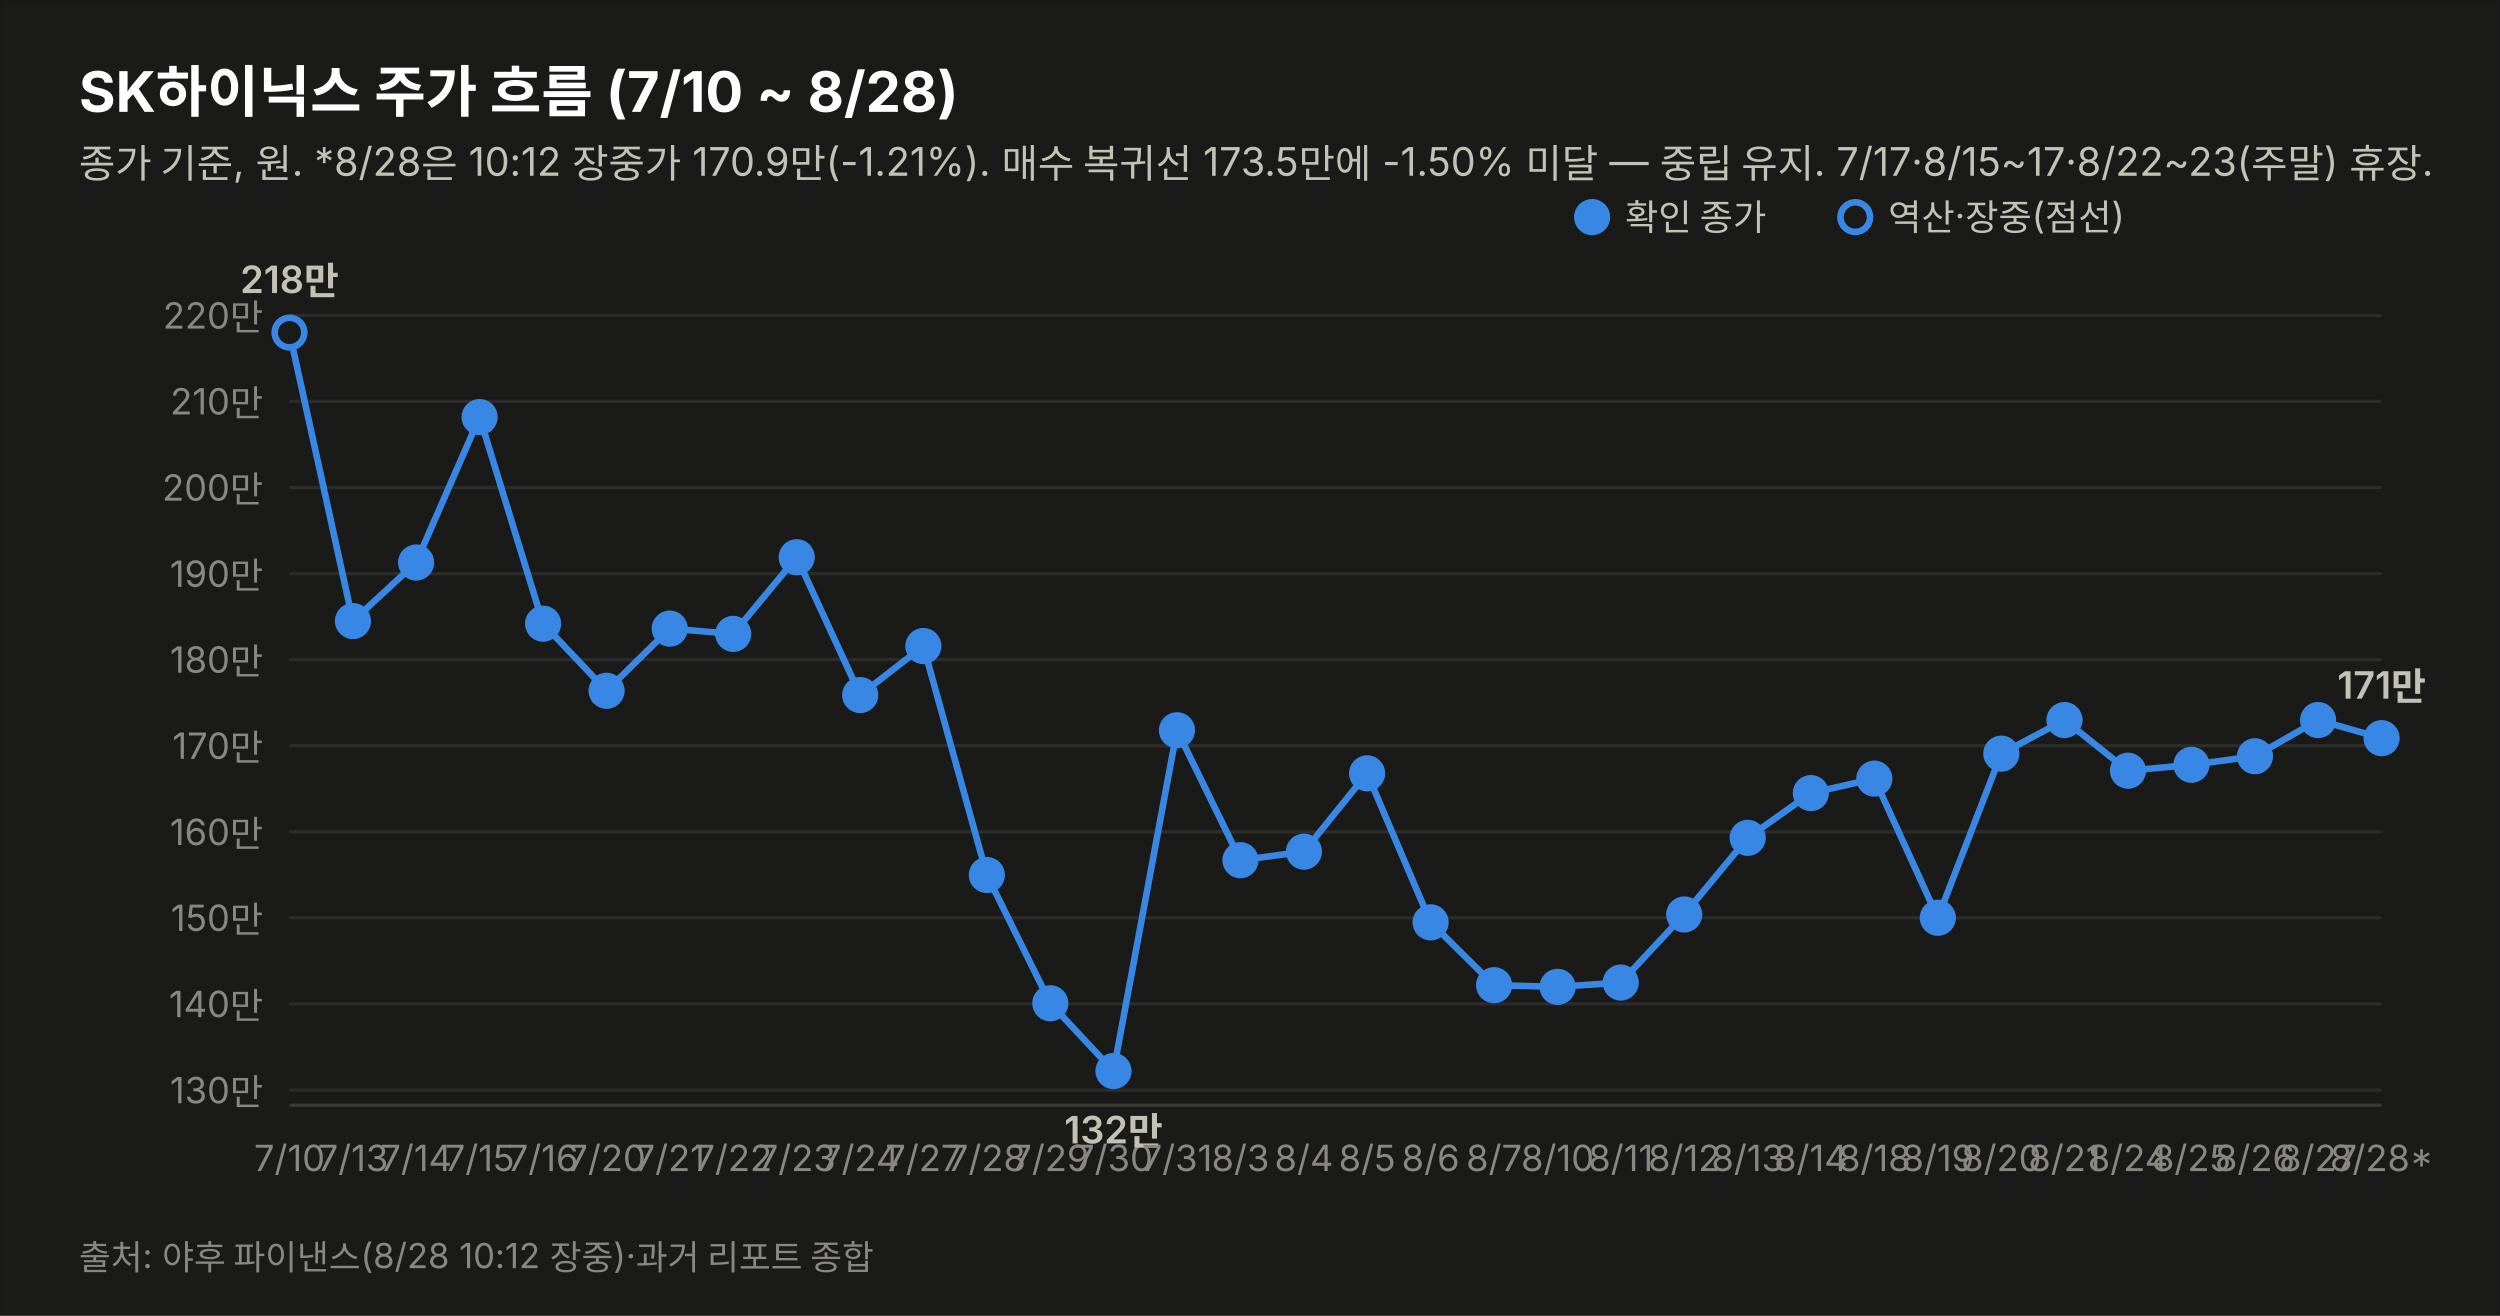
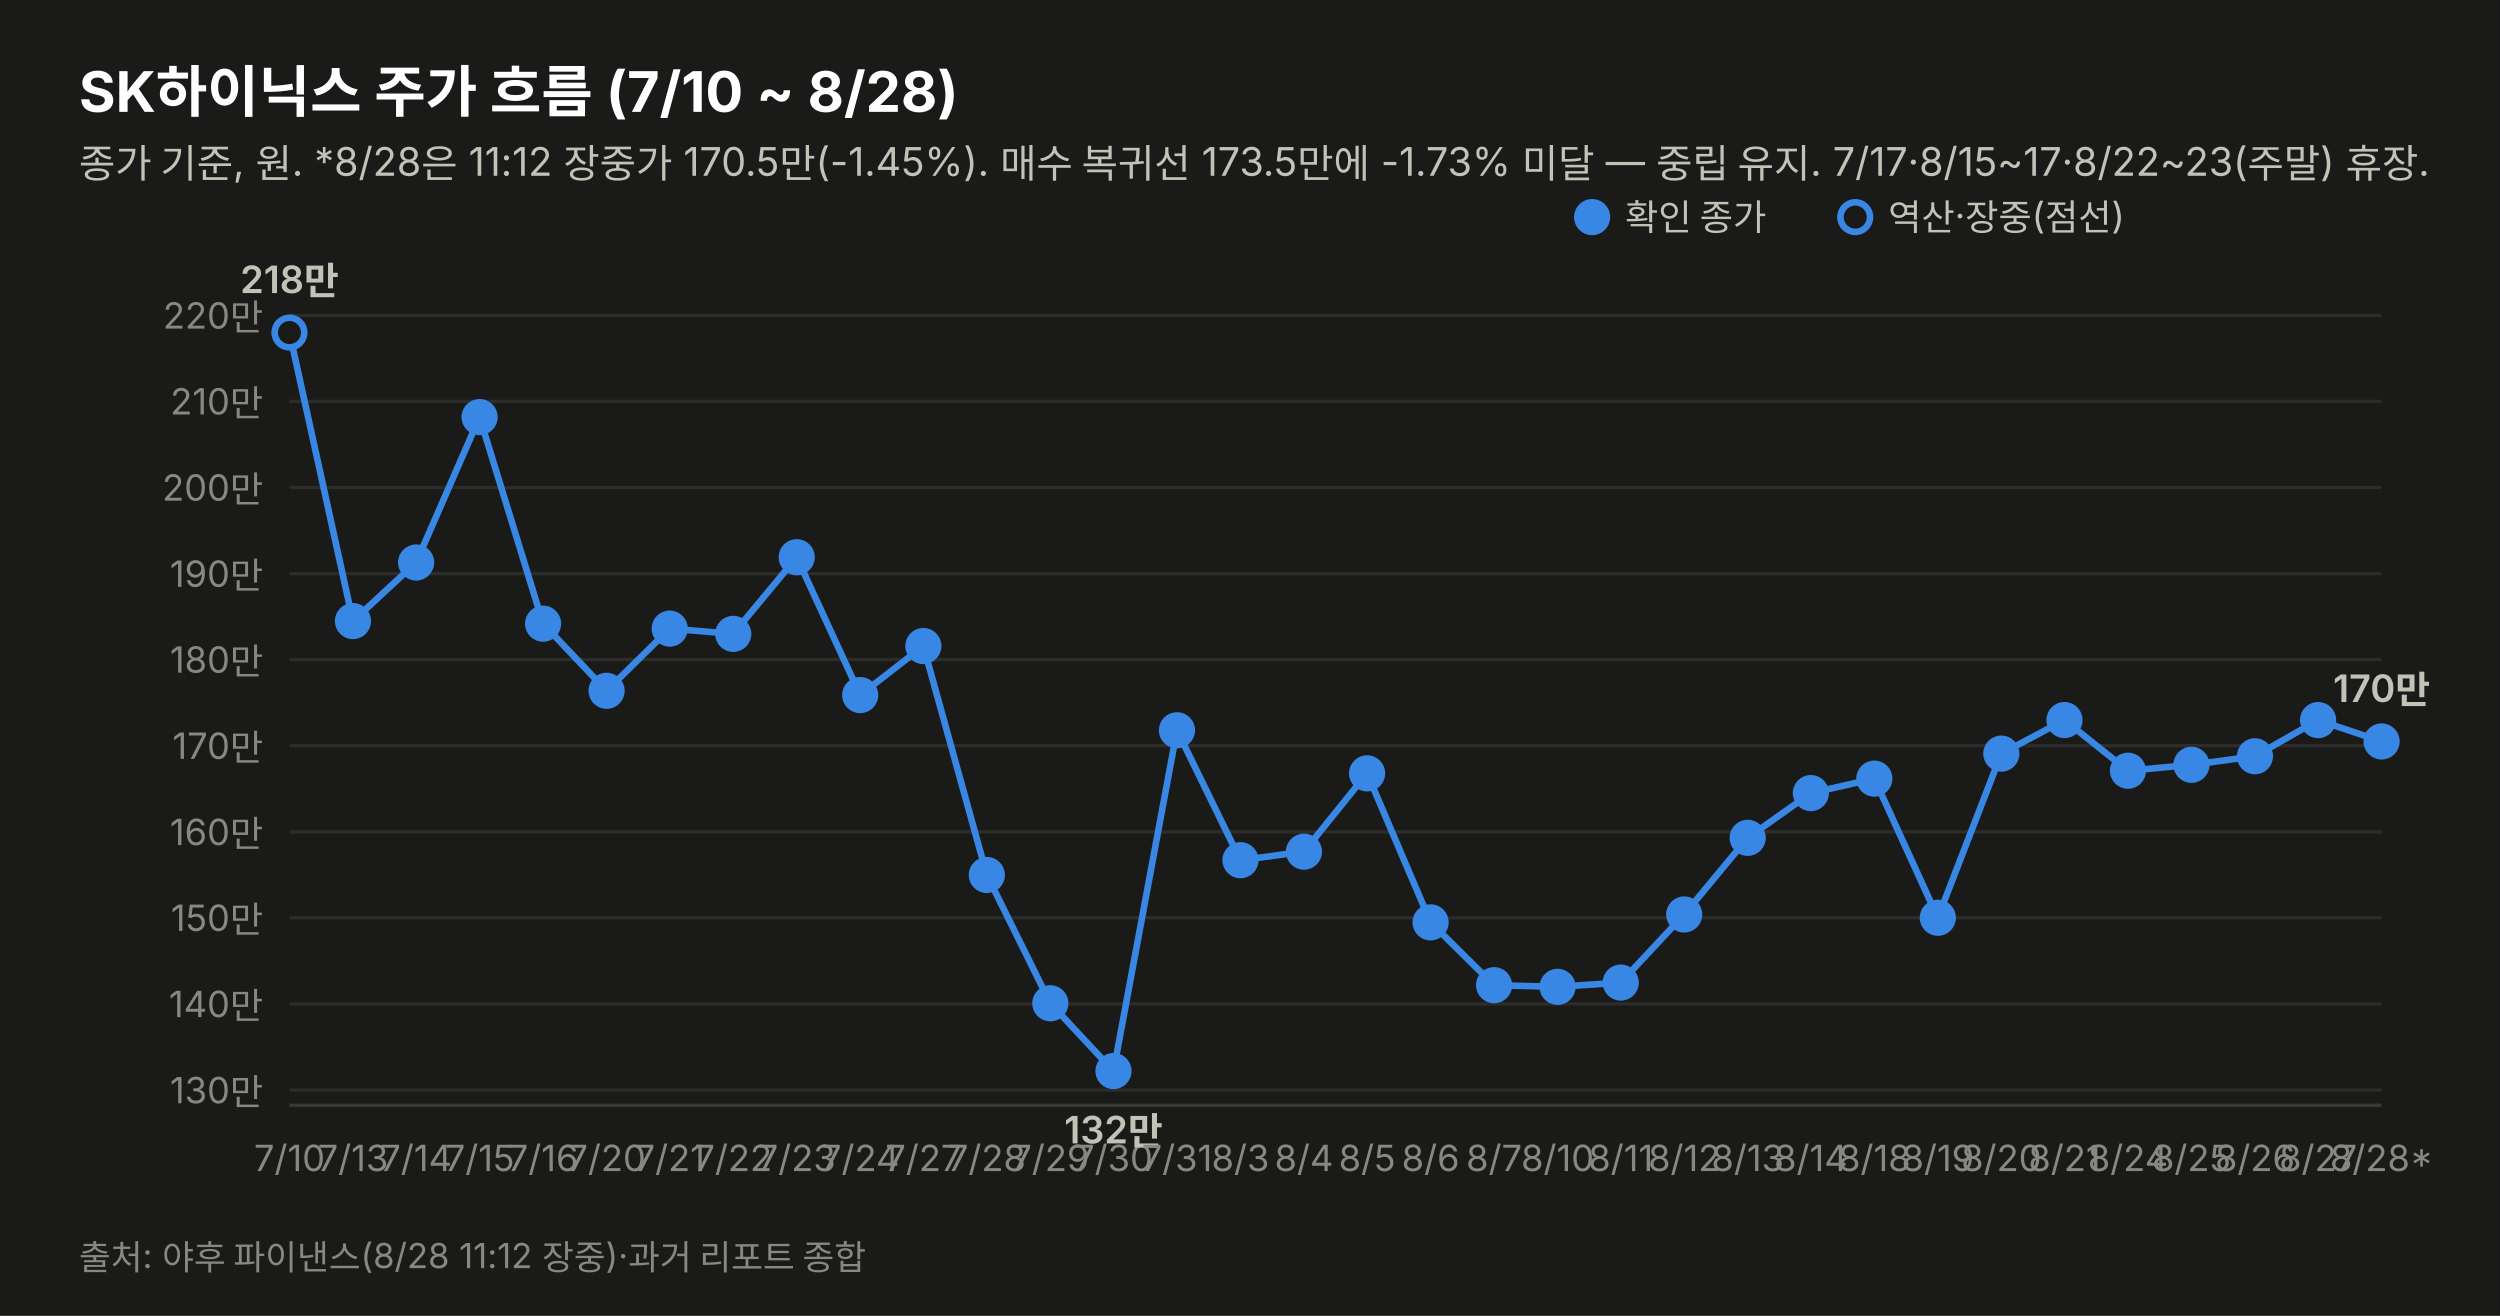
<svg xmlns="http://www.w3.org/2000/svg" width="760" height="400" viewBox="0 0 760 400" font-family="system-ui,-apple-system,&quot;Segoe UI&quot;,&quot;Malgun Gothic&quot;,&quot;Apple SD Gothic Neo&quot;,sans-serif">
  <rect width="760" height="400" fill="#1a1a19" stroke="rgba(11,11,11,0.10)" />
  <text x="24" y="34" font-size="17" font-weight="700" fill="#ffffff">SK하이닉스 주가 흐름 (7/10 ~ 8/28)</text>
-   <text x="24" y="54" font-size="12" fill="#c3c2b7">종가 기준, 원. *8/28은 10:12 장중가 170.9만(-1.21%). 매수 복귀선 173.5만에 -1.50% 미달 — 중립 유지. 7/17·8/15~17·8/22~23(주말) 휴장.</text>
+   <text x="24" y="54" font-size="12" fill="#c3c2b7">종가 기준, 원. *8/28은 11:12 장중가 170.5만(-1.45%). 매수 복귀선 173.5만에 -1.73% 미달 — 중립 유지. 7/17·8/15~17·8/22~23(주말) 휴장.</text>
  <line x1="88" y1="331.4" x2="724" y2="331.4" stroke="#2c2c2a" stroke-width="1" />
  <text x="80" y="335.4" font-size="11" fill="#898781" text-anchor="end" style="font-variant-numeric:tabular-nums">130만</text>
  <line x1="88" y1="305.2" x2="724" y2="305.2" stroke="#2c2c2a" stroke-width="1" />
  <text x="80" y="309.2" font-size="11" fill="#898781" text-anchor="end" style="font-variant-numeric:tabular-nums">140만</text>
  <line x1="88" y1="279.0" x2="724" y2="279.0" stroke="#2c2c2a" stroke-width="1" />
  <text x="80" y="283.0" font-size="11" fill="#898781" text-anchor="end" style="font-variant-numeric:tabular-nums">150만</text>
  <line x1="88" y1="252.9" x2="724" y2="252.9" stroke="#2c2c2a" stroke-width="1" />
  <text x="80" y="256.9" font-size="11" fill="#898781" text-anchor="end" style="font-variant-numeric:tabular-nums">160만</text>
  <line x1="88" y1="226.7" x2="724" y2="226.7" stroke="#2c2c2a" stroke-width="1" />
  <text x="80" y="230.7" font-size="11" fill="#898781" text-anchor="end" style="font-variant-numeric:tabular-nums">170만</text>
  <line x1="88" y1="200.5" x2="724" y2="200.5" stroke="#2c2c2a" stroke-width="1" />
  <text x="80" y="204.5" font-size="11" fill="#898781" text-anchor="end" style="font-variant-numeric:tabular-nums">180만</text>
  <line x1="88" y1="174.4" x2="724" y2="174.4" stroke="#2c2c2a" stroke-width="1" />
  <text x="80" y="178.4" font-size="11" fill="#898781" text-anchor="end" style="font-variant-numeric:tabular-nums">190만</text>
  <line x1="88" y1="148.2" x2="724" y2="148.2" stroke="#2c2c2a" stroke-width="1" />
  <text x="80" y="152.2" font-size="11" fill="#898781" text-anchor="end" style="font-variant-numeric:tabular-nums">200만</text>
  <line x1="88" y1="122.0" x2="724" y2="122.0" stroke="#2c2c2a" stroke-width="1" />
  <text x="80" y="126.0" font-size="11" fill="#898781" text-anchor="end" style="font-variant-numeric:tabular-nums">210만</text>
  <line x1="88" y1="95.9" x2="724" y2="95.9" stroke="#2c2c2a" stroke-width="1" />
  <text x="80" y="99.9" font-size="11" fill="#898781" text-anchor="end" style="font-variant-numeric:tabular-nums">220만</text>
  <line x1="88" y1="336" x2="724" y2="336" stroke="#383835" stroke-width="1" />
-   <path d="M88.0,101.1 L107.3,188.8 L126.5,171.0 L145.8,126.8 L165.1,189.6 L184.4,210.0 L203.6,191.1 L222.9,192.7 L242.2,169.4 L261.5,211.3 L280.7,196.4 L300.0,266.0 L319.3,305.0 L338.5,325.6 L357.8,222.0 L377.1,261.5 L396.4,258.9 L415.6,235.1 L434.9,280.4 L454.2,299.5 L473.5,300.0 L492.7,298.7 L512.0,278.0 L531.3,254.7 L550.5,241.1 L569.8,236.7 L589.1,279.0 L608.4,229.1 L627.6,218.9 L646.9,234.3 L666.2,232.5 L685.5,229.9 L704.7,218.9 L724.0,224.4" fill="none" stroke="#3987e5" stroke-width="2" />
+   <path d="M88.0,101.1 L107.3,188.8 L126.5,171.0 L145.8,126.8 L165.1,189.6 L184.4,210.0 L203.6,191.1 L222.9,192.7 L242.2,169.4 L261.5,211.3 L280.7,196.4 L300.0,266.0 L319.3,305.0 L338.5,325.6 L357.8,222.0 L377.1,261.5 L396.4,258.9 L415.6,235.1 L434.9,280.4 L454.2,299.5 L473.5,300.0 L492.7,298.7 L512.0,278.0 L531.3,254.7 L550.5,241.1 L569.8,236.7 L589.1,279.0 L608.4,229.1 L627.6,218.9 L646.9,234.3 L666.2,232.5 L685.5,229.9 L704.7,218.9 L724.0,225.4" fill="none" stroke="#3987e5" stroke-width="2" />
  <circle cx="88.0" cy="101.1" r="4.5" fill="#1a1a19" stroke="#3987e5" stroke-width="2" />
  <text x="88.0" y="356" font-size="11" fill="#898781" text-anchor="middle">7/10</text>
  <text x="88.0" y="89.1" font-size="11.5" font-weight="600" fill="#c3c2b7" text-anchor="middle" style="font-variant-numeric:tabular-nums">218만</text>
  <circle cx="107.3" cy="188.8" r="4.5" fill="#3987e5" stroke="#3987e5" stroke-width="2" />
  <text x="107.3" y="356" font-size="11" fill="#898781" text-anchor="middle">7/13</text>
  <circle cx="126.5" cy="171.0" r="4.5" fill="#3987e5" stroke="#3987e5" stroke-width="2" />
  <text x="126.5" y="356" font-size="11" fill="#898781" text-anchor="middle">7/14</text>
  <circle cx="145.8" cy="126.8" r="4.5" fill="#3987e5" stroke="#3987e5" stroke-width="2" />
  <text x="145.8" y="356" font-size="11" fill="#898781" text-anchor="middle">7/15</text>
  <circle cx="165.1" cy="189.6" r="4.5" fill="#3987e5" stroke="#3987e5" stroke-width="2" />
  <text x="165.1" y="356" font-size="11" fill="#898781" text-anchor="middle">7/16</text>
  <circle cx="184.4" cy="210.0" r="4.5" fill="#3987e5" stroke="#3987e5" stroke-width="2" />
  <text x="184.4" y="356" font-size="11" fill="#898781" text-anchor="middle">7/20</text>
  <circle cx="203.6" cy="191.1" r="4.5" fill="#3987e5" stroke="#3987e5" stroke-width="2" />
  <text x="203.6" y="356" font-size="11" fill="#898781" text-anchor="middle">7/21</text>
  <circle cx="222.9" cy="192.7" r="4.5" fill="#3987e5" stroke="#3987e5" stroke-width="2" />
  <text x="222.9" y="356" font-size="11" fill="#898781" text-anchor="middle">7/22</text>
  <circle cx="242.2" cy="169.4" r="4.5" fill="#3987e5" stroke="#3987e5" stroke-width="2" />
  <text x="242.2" y="356" font-size="11" fill="#898781" text-anchor="middle">7/23</text>
  <circle cx="261.5" cy="211.3" r="4.5" fill="#3987e5" stroke="#3987e5" stroke-width="2" />
  <text x="261.5" y="356" font-size="11" fill="#898781" text-anchor="middle">7/24</text>
  <circle cx="280.7" cy="196.4" r="4.5" fill="#3987e5" stroke="#3987e5" stroke-width="2" />
  <text x="280.7" y="356" font-size="11" fill="#898781" text-anchor="middle">7/27</text>
  <circle cx="300.0" cy="266.0" r="4.5" fill="#3987e5" stroke="#3987e5" stroke-width="2" />
  <text x="300.0" y="356" font-size="11" fill="#898781" text-anchor="middle">7/28</text>
  <circle cx="319.3" cy="305.0" r="4.5" fill="#3987e5" stroke="#3987e5" stroke-width="2" />
  <text x="319.3" y="356" font-size="11" fill="#898781" text-anchor="middle">7/29</text>
  <circle cx="338.5" cy="325.6" r="4.5" fill="#3987e5" stroke="#3987e5" stroke-width="2" />
  <text x="338.5" y="356" font-size="11" fill="#898781" text-anchor="middle">7/30</text>
  <text x="338.5" y="347.6" font-size="11.5" font-weight="600" fill="#c3c2b7" text-anchor="middle" style="font-variant-numeric:tabular-nums">132만</text>
  <circle cx="357.8" cy="222.0" r="4.5" fill="#3987e5" stroke="#3987e5" stroke-width="2" />
  <text x="357.8" y="356" font-size="11" fill="#898781" text-anchor="middle">7/31</text>
  <circle cx="377.1" cy="261.5" r="4.5" fill="#3987e5" stroke="#3987e5" stroke-width="2" />
  <text x="377.1" y="356" font-size="11" fill="#898781" text-anchor="middle">8/3</text>
  <circle cx="396.4" cy="258.9" r="4.5" fill="#3987e5" stroke="#3987e5" stroke-width="2" />
  <text x="396.4" y="356" font-size="11" fill="#898781" text-anchor="middle">8/4</text>
  <circle cx="415.6" cy="235.1" r="4.5" fill="#3987e5" stroke="#3987e5" stroke-width="2" />
  <text x="415.6" y="356" font-size="11" fill="#898781" text-anchor="middle">8/5</text>
  <circle cx="434.9" cy="280.4" r="4.5" fill="#3987e5" stroke="#3987e5" stroke-width="2" />
  <text x="434.9" y="356" font-size="11" fill="#898781" text-anchor="middle">8/6</text>
  <circle cx="454.2" cy="299.5" r="4.5" fill="#3987e5" stroke="#3987e5" stroke-width="2" />
  <text x="454.2" y="356" font-size="11" fill="#898781" text-anchor="middle">8/7</text>
  <circle cx="473.5" cy="300.0" r="4.5" fill="#3987e5" stroke="#3987e5" stroke-width="2" />
  <text x="473.5" y="356" font-size="11" fill="#898781" text-anchor="middle">8/10</text>
  <circle cx="492.7" cy="298.7" r="4.5" fill="#3987e5" stroke="#3987e5" stroke-width="2" />
  <text x="492.7" y="356" font-size="11" fill="#898781" text-anchor="middle">8/11</text>
  <circle cx="512.0" cy="278.0" r="4.5" fill="#3987e5" stroke="#3987e5" stroke-width="2" />
  <text x="512.0" y="356" font-size="11" fill="#898781" text-anchor="middle">8/12</text>
  <circle cx="531.3" cy="254.7" r="4.5" fill="#3987e5" stroke="#3987e5" stroke-width="2" />
  <text x="531.3" y="356" font-size="11" fill="#898781" text-anchor="middle">8/13</text>
  <circle cx="550.5" cy="241.1" r="4.5" fill="#3987e5" stroke="#3987e5" stroke-width="2" />
  <text x="550.5" y="356" font-size="11" fill="#898781" text-anchor="middle">8/14</text>
  <circle cx="569.8" cy="236.7" r="4.5" fill="#3987e5" stroke="#3987e5" stroke-width="2" />
  <text x="569.8" y="356" font-size="11" fill="#898781" text-anchor="middle">8/18</text>
  <circle cx="589.1" cy="279.0" r="4.5" fill="#3987e5" stroke="#3987e5" stroke-width="2" />
  <text x="589.1" y="356" font-size="11" fill="#898781" text-anchor="middle">8/19</text>
  <circle cx="608.4" cy="229.1" r="4.5" fill="#3987e5" stroke="#3987e5" stroke-width="2" />
  <text x="608.4" y="356" font-size="11" fill="#898781" text-anchor="middle">8/20</text>
  <circle cx="627.6" cy="218.9" r="4.5" fill="#3987e5" stroke="#3987e5" stroke-width="2" />
  <text x="627.6" y="356" font-size="11" fill="#898781" text-anchor="middle">8/21</text>
  <circle cx="646.9" cy="234.3" r="4.5" fill="#3987e5" stroke="#3987e5" stroke-width="2" />
  <text x="646.9" y="356" font-size="11" fill="#898781" text-anchor="middle">8/24</text>
  <circle cx="666.2" cy="232.5" r="4.5" fill="#3987e5" stroke="#3987e5" stroke-width="2" />
  <text x="666.2" y="356" font-size="11" fill="#898781" text-anchor="middle">8/25</text>
  <circle cx="685.5" cy="229.9" r="4.5" fill="#3987e5" stroke="#3987e5" stroke-width="2" />
  <text x="685.5" y="356" font-size="11" fill="#898781" text-anchor="middle">8/26</text>
  <circle cx="704.7" cy="218.9" r="4.5" fill="#3987e5" stroke="#3987e5" stroke-width="2" />
  <text x="704.7" y="356" font-size="11" fill="#898781" text-anchor="middle">8/27</text>
-   <circle cx="724.0" cy="224.4" r="4.5" fill="#3987e5" stroke="#3987e5" stroke-width="2" />
+   <circle cx="724.0" cy="225.4" r="4.5" fill="#3987e5" stroke="#3987e5" stroke-width="2" />
  <text x="724.0" y="356" font-size="11" fill="#898781" text-anchor="middle">8/28*</text>
-   <text x="724.0" y="212.4" font-size="11.5" font-weight="600" fill="#c3c2b7" text-anchor="middle" style="font-variant-numeric:tabular-nums">171만</text>
+   <text x="724.0" y="213.4" font-size="11.5" font-weight="600" fill="#c3c2b7" text-anchor="middle" style="font-variant-numeric:tabular-nums">170만</text>
  <circle cx="484" cy="66" r="4.5" fill="#3987e5" stroke="#3987e5" stroke-width="2" />
  <text x="494" y="70" font-size="11" fill="#c3c2b7">확인 종가</text>
  <circle cx="564" cy="66" r="4.5" fill="#1a1a19" stroke="#3987e5" stroke-width="2" />
  <text x="574" y="70" font-size="11" fill="#c3c2b7">역산·장중(점선)</text>
-   <text x="24" y="386" font-size="10.5" fill="#898781">출처: 야후 파이낸스(8/28 10:12 장중)·과거 리포트 종합</text>
+   <text x="24" y="386" font-size="10.5" fill="#898781">출처: 야후 파이낸스(8/28 11:12 장중)·과거 리포트 종합</text>
</svg>
